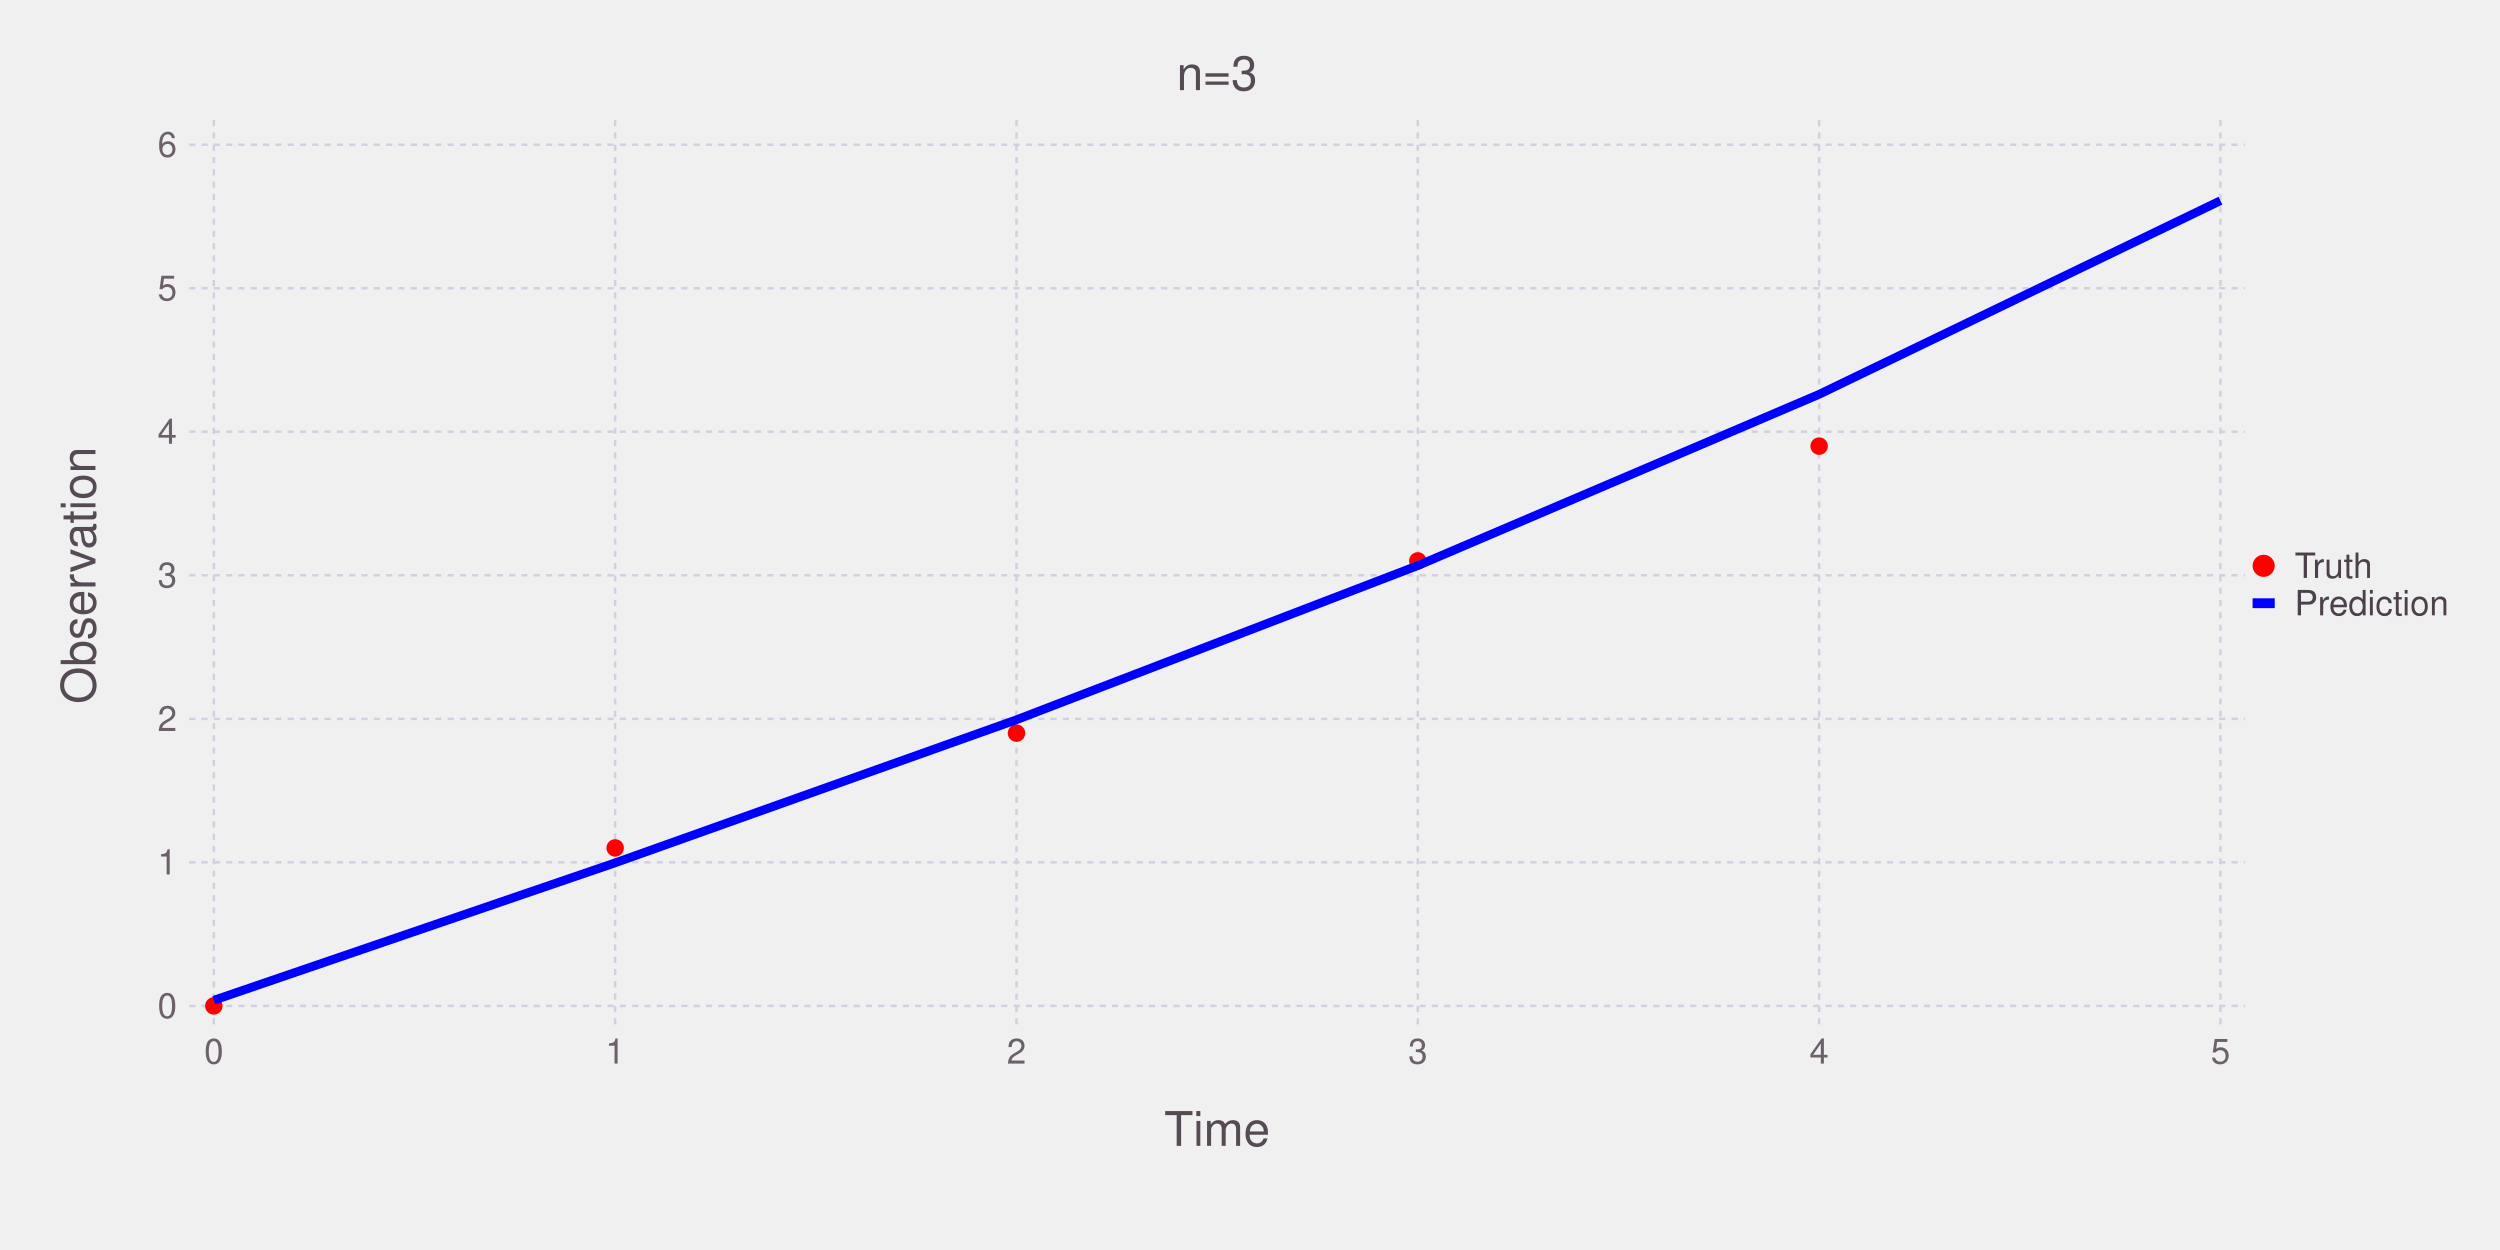
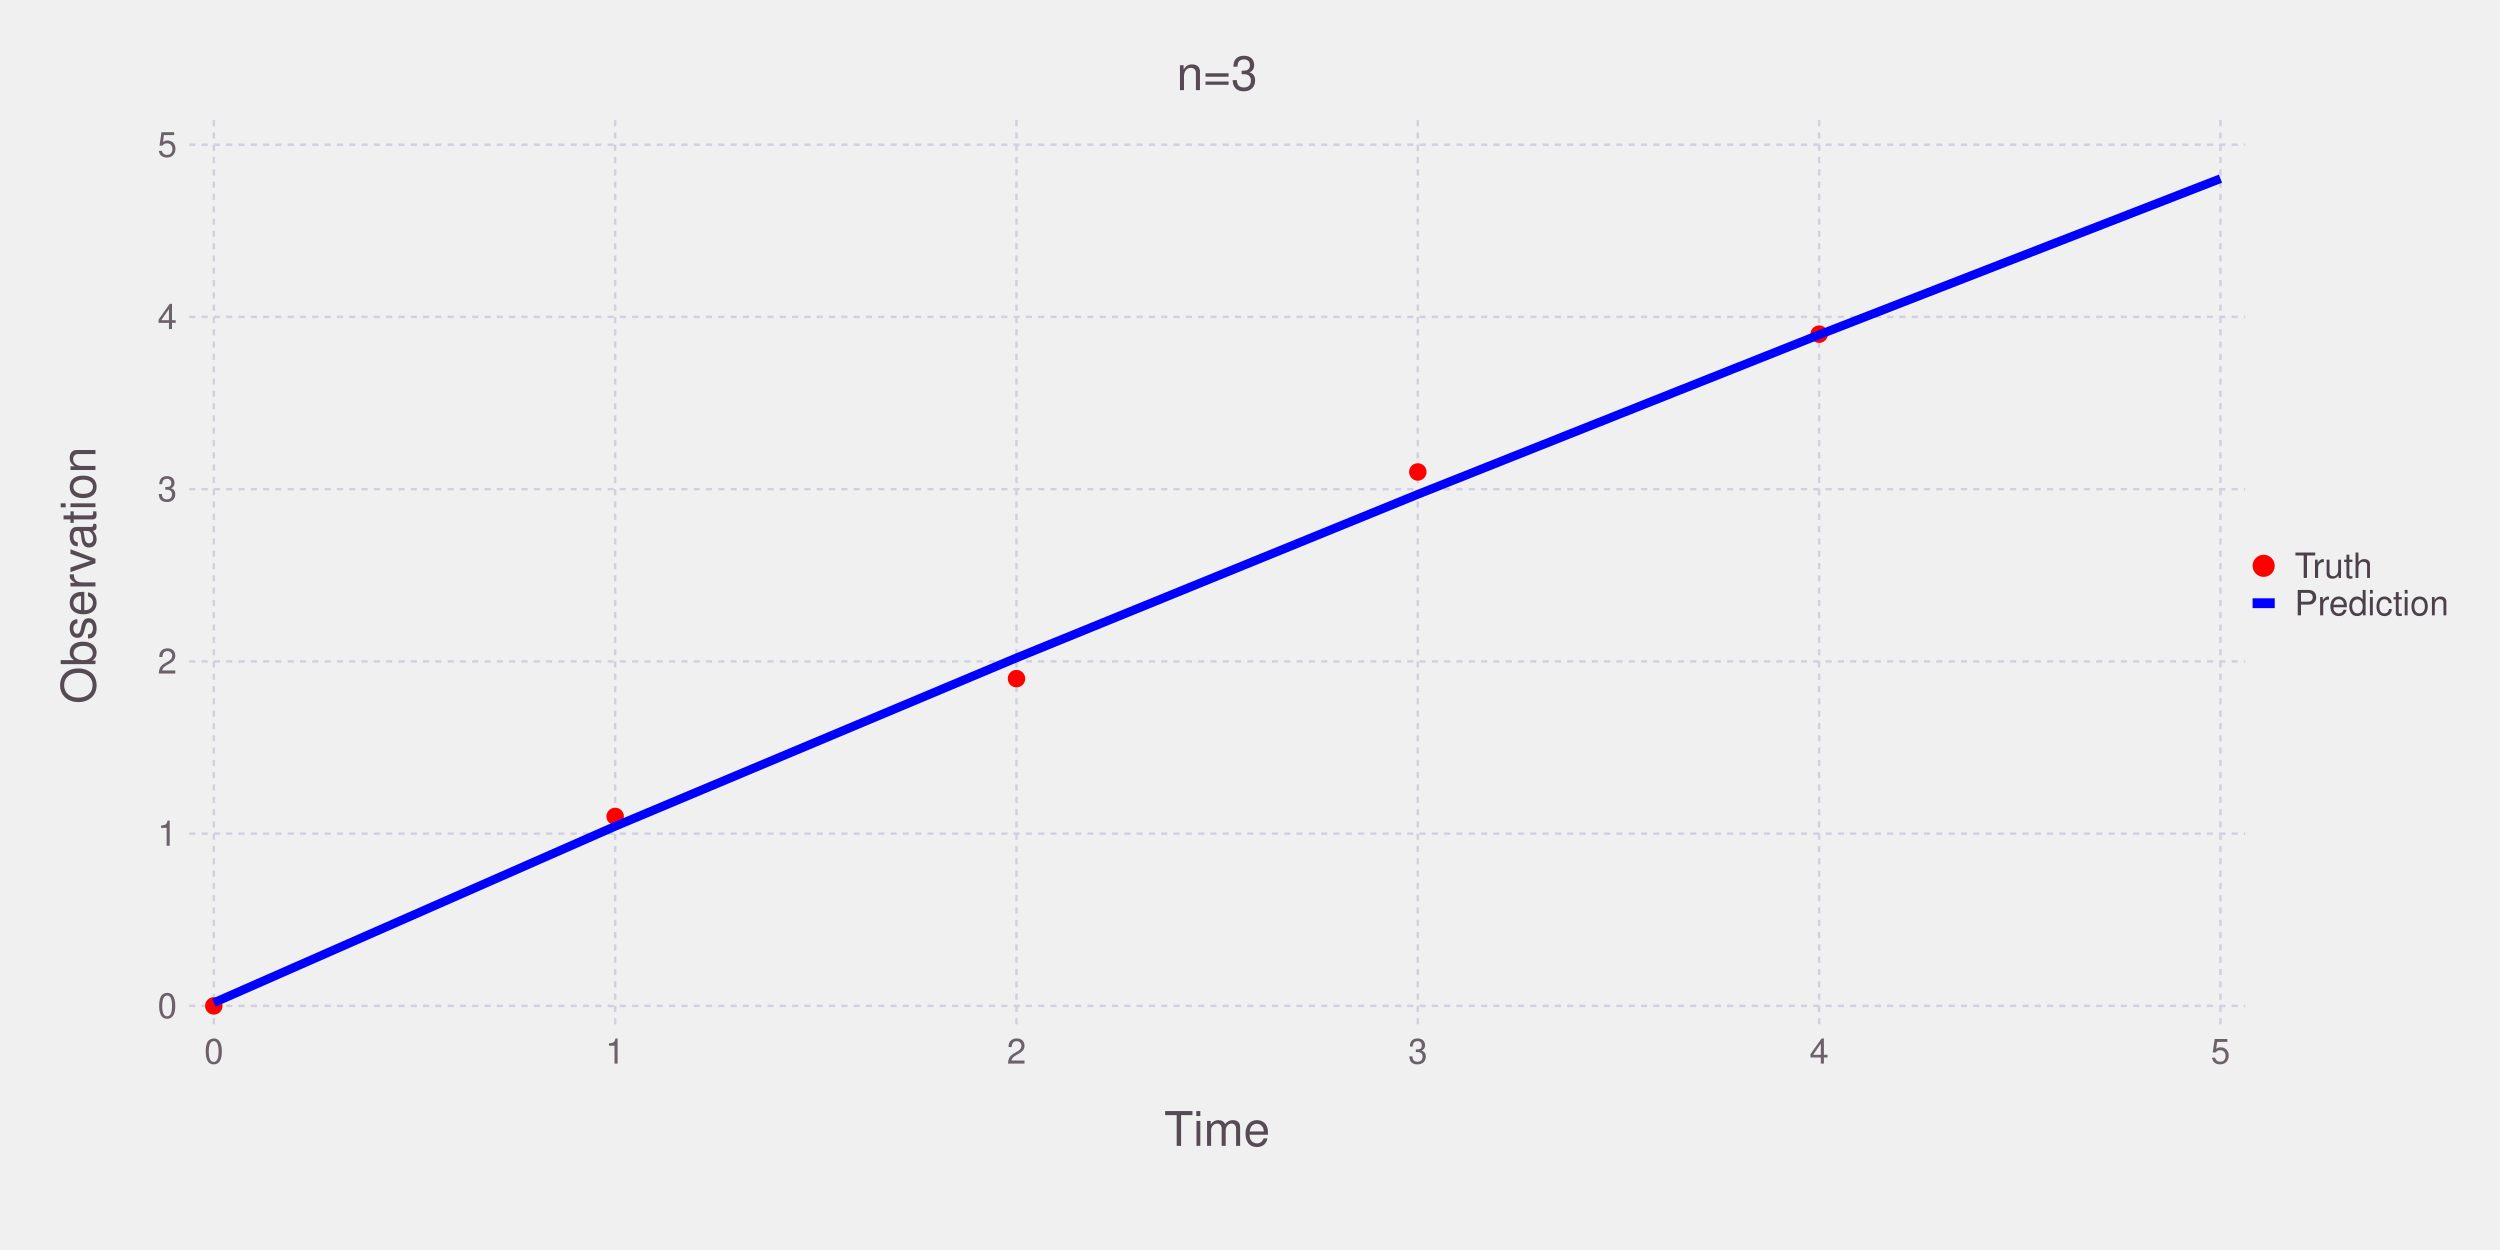
<svg xmlns="http://www.w3.org/2000/svg" version="1.2" width="203.2mm" height="101.6mm" viewBox="0 0 203.2 101.6" stroke="none" fill="#000000" stroke-width="0.3" font-size="3.88">
  <defs>
    <marker id="arrow" markerWidth="15" markerHeight="7" refX="5" refY="3.5" orient="auto" markerUnits="strokeWidth">
      <path d="M0,0 L15,3.5 L0,7 z" stroke="context-stroke" fill="context-stroke" />
    </marker>
  </defs>
-   <g class="plotroot xscalable yscalable" id="img-d93be6cd-1">
-     <g font-size="3.88" font-family="'PT Sans','Helvetica Neue','Helvetica',sans-serif" fill="#564A55" stroke="#000000" stroke-opacity="0.000" id="img-d93be6cd-2">
+   <g class="plotroot xscalable yscalable" id="img-5de346d0-1">
+     <g font-size="3.88" font-family="'PT Sans','Helvetica Neue','Helvetica',sans-serif" fill="#564A55" stroke="#000000" stroke-opacity="0.000" id="img-5de346d0-2">
      <g transform="translate(98.93,90.81)">
        <g class="primitive">
          <text text-anchor="middle" dy="0.6em">Time</text>
        </g>
      </g>
    </g>
-     <g class="guide xlabels" font-size="2.82" font-family="'PT Sans Caption','Helvetica Neue','Helvetica',sans-serif" fill="#6C606B" id="img-d93be6cd-3">
+     <g class="guide xlabels" font-size="2.82" font-family="'PT Sans Caption','Helvetica Neue','Helvetica',sans-serif" fill="#6C606B" id="img-5de346d0-3">
      <g transform="translate(17.38,84.76)">
        <g class="primitive">
          <text text-anchor="middle" dy="0.6em">0</text>
        </g>
      </g>
      <g transform="translate(50,84.76)">
        <g class="primitive">
          <text text-anchor="middle" dy="0.6em">1</text>
        </g>
      </g>
      <g transform="translate(82.62,84.76)">
        <g class="primitive">
          <text text-anchor="middle" dy="0.6em">2</text>
        </g>
      </g>
      <g transform="translate(115.24,84.76)">
        <g class="primitive">
          <text text-anchor="middle" dy="0.6em">3</text>
        </g>
      </g>
      <g transform="translate(147.86,84.76)">
        <g class="primitive">
          <text text-anchor="middle" dy="0.6em">4</text>
        </g>
      </g>
      <g transform="translate(180.48,84.76)">
        <g class="primitive">
          <text text-anchor="middle" dy="0.6em">5</text>
        </g>
      </g>
    </g>
-     <g class="guide colorkey" id="img-d93be6cd-4">
-       <g fill="#4C404B" font-size="2.82" font-family="'PT Sans','Helvetica Neue','Helvetica',sans-serif" id="img-d93be6cd-5">
-         <g transform="translate(186.51,45.99)" id="img-d93be6cd-6">
+     <g class="guide colorkey" id="img-5de346d0-4">
+       <g fill="#4C404B" font-size="2.82" font-family="'PT Sans','Helvetica Neue','Helvetica',sans-serif" id="img-5de346d0-5">
+         <g transform="translate(186.51,45.99)" id="img-5de346d0-6">
          <g class="primitive">
            <text dy="0.35em">Truth</text>
          </g>
        </g>
-         <g transform="translate(186.51,49.03)" id="img-d93be6cd-7">
+         <g transform="translate(186.51,49.03)" id="img-5de346d0-7">
          <g class="primitive">
            <text dy="0.35em">Prediction</text>
          </g>
        </g>
      </g>
-       <g stroke-width="0" id="img-d93be6cd-8">
-         <g stroke="#FFFFFF" fill-opacity="1" fill="#0000FF" id="img-d93be6cd-9">
-           <g transform="translate(183.99,49.03)" id="img-d93be6cd-10">
+       <g stroke-width="0" id="img-5de346d0-8">
+         <g stroke="#FFFFFF" fill-opacity="1" fill="#0000FF" id="img-5de346d0-9">
+           <g transform="translate(183.99,49.03)" id="img-5de346d0-10">
            <path d="M-0.9,-0.4 L0.9,-0.4 0.9,0.4 -0.9,0.4  z" class="primitive" />
          </g>
        </g>
-         <g stroke="#FFFFFF" fill-opacity="1" fill="#FF0000" id="img-d93be6cd-11">
-           <g transform="translate(183.99,45.99)" id="img-d93be6cd-12">
+         <g stroke="#FFFFFF" fill-opacity="1" fill="#FF0000" id="img-5de346d0-11">
+           <g transform="translate(183.99,45.99)" id="img-5de346d0-12">
            <circle cx="0" cy="0" r="0.9" class="primitive" />
          </g>
        </g>
      </g>
-       <g fill="#362A35" font-size="3.88" font-family="'PT Sans','Helvetica Neue','Helvetica',sans-serif" stroke="#000000" stroke-opacity="0.000" id="img-d93be6cd-13">
-         <g transform="translate(183.48,42.98)" id="img-d93be6cd-14">
+       <g fill="#362A35" font-size="3.88" font-family="'PT Sans','Helvetica Neue','Helvetica',sans-serif" stroke="#000000" stroke-opacity="0.000" id="img-5de346d0-13">
+         <g transform="translate(183.48,42.98)" id="img-5de346d0-14">
          <g class="primitive">
            <text dy="-0em" />
          </g>
        </g>
      </g>
    </g>
-     <g clip-path="url(#img-d93be6cd-15)">
-       <g id="img-d93be6cd-16">
-         <g pointer-events="visible" stroke-width="0.3" fill="#000000" fill-opacity="0.000" stroke="#000000" stroke-opacity="0.000" class="guide background" id="img-d93be6cd-17">
-           <g transform="translate(98.93,46.76)" id="img-d93be6cd-18">
+     <g clip-path="url(#img-5de346d0-15)">
+       <g id="img-5de346d0-16">
+         <g pointer-events="visible" stroke-width="0.3" fill="#000000" fill-opacity="0.000" stroke="#000000" stroke-opacity="0.000" class="guide background" id="img-5de346d0-17">
+           <g transform="translate(98.93,46.76)" id="img-5de346d0-18">
            <path d="M-83.55,-37 L83.55,-37 83.55,37 -83.55,37  z" class="primitive" />
          </g>
        </g>
-         <g class="guide ygridlines xfixed" stroke-dasharray="0.5,0.5" stroke-width="0.2" stroke="#D0D0E0" id="img-d93be6cd-19">
-           <g transform="translate(98.93,81.76)" id="img-d93be6cd-20">
-             <path fill="none" d="M-83.55,0 L83.55,0 " class="primitive" />
-           </g>
-           <g transform="translate(98.93,70.09)" id="img-d93be6cd-21">
-             <path fill="none" d="M-83.55,0 L83.55,0 " class="primitive" />
-           </g>
-           <g transform="translate(98.93,58.43)" id="img-d93be6cd-22">
-             <path fill="none" d="M-83.55,0 L83.55,0 " class="primitive" />
-           </g>
-           <g transform="translate(98.93,46.76)" id="img-d93be6cd-23">
-             <path fill="none" d="M-83.55,0 L83.55,0 " class="primitive" />
-           </g>
-           <g transform="translate(98.93,35.09)" id="img-d93be6cd-24">
-             <path fill="none" d="M-83.55,0 L83.55,0 " class="primitive" />
-           </g>
-           <g transform="translate(98.93,23.43)" id="img-d93be6cd-25">
-             <path fill="none" d="M-83.55,0 L83.55,0 " class="primitive" />
-           </g>
-           <g transform="translate(98.93,11.76)" id="img-d93be6cd-26">
-             <path fill="none" d="M-83.55,0 L83.55,0 " class="primitive" />
-           </g>
-         </g>
-         <g class="guide xgridlines yfixed" stroke-dasharray="0.5,0.5" stroke-width="0.2" stroke="#D0D0E0" id="img-d93be6cd-27">
-           <g transform="translate(17.38,46.76)" id="img-d93be6cd-28">
-             <path fill="none" d="M0,-37 L0,37 " class="primitive" />
-           </g>
-           <g transform="translate(50,46.76)" id="img-d93be6cd-29">
-             <path fill="none" d="M0,-37 L0,37 " class="primitive" />
-           </g>
-           <g transform="translate(82.62,46.76)" id="img-d93be6cd-30">
-             <path fill="none" d="M0,-37 L0,37 " class="primitive" />
-           </g>
-           <g transform="translate(115.24,46.76)" id="img-d93be6cd-31">
-             <path fill="none" d="M0,-37 L0,37 " class="primitive" />
-           </g>
-           <g transform="translate(147.86,46.76)" id="img-d93be6cd-32">
-             <path fill="none" d="M0,-37 L0,37 " class="primitive" />
-           </g>
-           <g transform="translate(180.48,46.76)" id="img-d93be6cd-33">
-             <path fill="none" d="M0,-37 L0,37 " class="primitive" />
-           </g>
-         </g>
-         <g class="plotpanel" id="img-d93be6cd-34">
-           <g class="geometry" id="img-d93be6cd-35">
-             <g stroke-width="0" id="img-d93be6cd-36">
-               <g class="color_RGBA{Float32}(1.0f0,0.0f0,0.0f0,1.0f0)" fill-opacity="1" stroke="#FFFFFF" fill="#FF0000" id="img-d93be6cd-37">
-                 <g class="marker" id="img-d93be6cd-38">
-                   <g transform="translate(147.86,36.26)" id="img-d93be6cd-39">
-                     <circle cx="0" cy="0" r="0.71" class="primitive" />
-                   </g>
-                 </g>
-               </g>
-               <g class="color_RGBA{Float32}(1.0f0,0.0f0,0.0f0,1.0f0)" fill-opacity="1" stroke="#FFFFFF" fill="#FF0000" id="img-d93be6cd-40">
-                 <g class="marker" id="img-d93be6cd-41">
-                   <g transform="translate(115.24,45.59)" id="img-d93be6cd-42">
-                     <circle cx="0" cy="0" r="0.71" class="primitive" />
-                   </g>
-                 </g>
-               </g>
-               <g class="color_RGBA{Float32}(1.0f0,0.0f0,0.0f0,1.0f0)" fill-opacity="1" stroke="#FFFFFF" fill="#FF0000" id="img-d93be6cd-43">
-                 <g class="marker" id="img-d93be6cd-44">
-                   <g transform="translate(82.62,59.59)" id="img-d93be6cd-45">
-                     <circle cx="0" cy="0" r="0.71" class="primitive" />
-                   </g>
-                 </g>
-               </g>
-               <g class="color_RGBA{Float32}(1.0f0,0.0f0,0.0f0,1.0f0)" fill-opacity="1" stroke="#FFFFFF" fill="#FF0000" id="img-d93be6cd-46">
-                 <g class="marker" id="img-d93be6cd-47">
-                   <g transform="translate(50,68.92)" id="img-d93be6cd-48">
-                     <circle cx="0" cy="0" r="0.71" class="primitive" />
-                   </g>
-                 </g>
-               </g>
-               <g class="color_RGBA{Float32}(1.0f0,0.0f0,0.0f0,1.0f0)" fill-opacity="1" stroke="#FFFFFF" fill="#FF0000" id="img-d93be6cd-49">
-                 <g class="marker" id="img-d93be6cd-50">
-                   <g transform="translate(17.38,81.76)" id="img-d93be6cd-51">
+         <g class="guide ygridlines xfixed" stroke-dasharray="0.5,0.5" stroke-width="0.2" stroke="#D0D0E0" id="img-5de346d0-19">
+           <g transform="translate(98.93,81.76)" id="img-5de346d0-20">
+             <path fill="none" d="M-83.55,0 L83.55,0 " class="primitive" />
+           </g>
+           <g transform="translate(98.93,67.76)" id="img-5de346d0-21">
+             <path fill="none" d="M-83.55,0 L83.55,0 " class="primitive" />
+           </g>
+           <g transform="translate(98.93,53.76)" id="img-5de346d0-22">
+             <path fill="none" d="M-83.55,0 L83.55,0 " class="primitive" />
+           </g>
+           <g transform="translate(98.93,39.76)" id="img-5de346d0-23">
+             <path fill="none" d="M-83.55,0 L83.55,0 " class="primitive" />
+           </g>
+           <g transform="translate(98.93,25.76)" id="img-5de346d0-24">
+             <path fill="none" d="M-83.55,0 L83.55,0 " class="primitive" />
+           </g>
+           <g transform="translate(98.93,11.76)" id="img-5de346d0-25">
+             <path fill="none" d="M-83.55,0 L83.55,0 " class="primitive" />
+           </g>
+         </g>
+         <g class="guide xgridlines yfixed" stroke-dasharray="0.5,0.5" stroke-width="0.2" stroke="#D0D0E0" id="img-5de346d0-26">
+           <g transform="translate(17.38,46.76)" id="img-5de346d0-27">
+             <path fill="none" d="M0,-37 L0,37 " class="primitive" />
+           </g>
+           <g transform="translate(50,46.76)" id="img-5de346d0-28">
+             <path fill="none" d="M0,-37 L0,37 " class="primitive" />
+           </g>
+           <g transform="translate(82.62,46.76)" id="img-5de346d0-29">
+             <path fill="none" d="M0,-37 L0,37 " class="primitive" />
+           </g>
+           <g transform="translate(115.24,46.76)" id="img-5de346d0-30">
+             <path fill="none" d="M0,-37 L0,37 " class="primitive" />
+           </g>
+           <g transform="translate(147.86,46.76)" id="img-5de346d0-31">
+             <path fill="none" d="M0,-37 L0,37 " class="primitive" />
+           </g>
+           <g transform="translate(180.48,46.76)" id="img-5de346d0-32">
+             <path fill="none" d="M0,-37 L0,37 " class="primitive" />
+           </g>
+         </g>
+         <g class="plotpanel" id="img-5de346d0-33">
+           <g class="geometry" id="img-5de346d0-34">
+             <g stroke-width="0" id="img-5de346d0-35">
+               <g class="color_RGBA{Float32}(1.0f0,0.0f0,0.0f0,1.0f0)" fill-opacity="1" stroke="#FFFFFF" fill="#FF0000" id="img-5de346d0-36">
+                 <g class="marker" id="img-5de346d0-37">
+                   <g transform="translate(147.86,27.16)" id="img-5de346d0-38">
+                     <circle cx="0" cy="0" r="0.71" class="primitive" />
+                   </g>
+                 </g>
+               </g>
+               <g class="color_RGBA{Float32}(1.0f0,0.0f0,0.0f0,1.0f0)" fill-opacity="1" stroke="#FFFFFF" fill="#FF0000" id="img-5de346d0-39">
+                 <g class="marker" id="img-5de346d0-40">
+                   <g transform="translate(115.24,38.36)" id="img-5de346d0-41">
+                     <circle cx="0" cy="0" r="0.71" class="primitive" />
+                   </g>
+                 </g>
+               </g>
+               <g class="color_RGBA{Float32}(1.0f0,0.0f0,0.0f0,1.0f0)" fill-opacity="1" stroke="#FFFFFF" fill="#FF0000" id="img-5de346d0-42">
+                 <g class="marker" id="img-5de346d0-43">
+                   <g transform="translate(82.62,55.16)" id="img-5de346d0-44">
+                     <circle cx="0" cy="0" r="0.71" class="primitive" />
+                   </g>
+                 </g>
+               </g>
+               <g class="color_RGBA{Float32}(1.0f0,0.0f0,0.0f0,1.0f0)" fill-opacity="1" stroke="#FFFFFF" fill="#FF0000" id="img-5de346d0-45">
+                 <g class="marker" id="img-5de346d0-46">
+                   <g transform="translate(50,66.36)" id="img-5de346d0-47">
+                     <circle cx="0" cy="0" r="0.71" class="primitive" />
+                   </g>
+                 </g>
+               </g>
+               <g class="color_RGBA{Float32}(1.0f0,0.0f0,0.0f0,1.0f0)" fill-opacity="1" stroke="#FFFFFF" fill="#FF0000" id="img-5de346d0-48">
+                 <g class="marker" id="img-5de346d0-49">
+                   <g transform="translate(17.38,81.76)" id="img-5de346d0-50">
                    <circle cx="0" cy="0" r="0.71" class="primitive" />
                  </g>
                </g>
              </g>
            </g>
          </g>
-           <g stroke-width="0.71" fill="#000000" fill-opacity="0.000" class="geometry" id="img-d93be6cd-52">
-             <g class="color_RGB{N0f8}(0.0,0.0,1.0)" stroke-dasharray="none" stroke="#0000FF" id="img-d93be6cd-53">
-               <g transform="translate(98.93,50.71)" id="img-d93be6cd-54">
-                 <path fill="none" d="M-81.55,30.59 L-48.93,19.42 -16.31,7.79 16.31,-4.74 48.93,-18.66 81.55,-34.4 " class="primitive" />
+           <g stroke-width="0.71" fill="#000000" fill-opacity="0.000" class="geometry" id="img-5de346d0-51">
+             <g class="color_RGB{N0f8}(0.0,0.0,1.0)" stroke-dasharray="none" stroke="#0000FF" id="img-5de346d0-52">
+               <g transform="translate(98.93,47.34)" id="img-5de346d0-53">
+                 <path fill="none" d="M-81.55,34.16 L-48.93,19.82 -16.31,6.13 16.31,-7.16 48.93,-20.13 81.55,-32.82 " class="primitive" />
              </g>
            </g>
          </g>
        </g>
      </g>
    </g>
-     <g class="guide ylabels" font-size="2.82" font-family="'PT Sans Caption','Helvetica Neue','Helvetica',sans-serif" fill="#6C606B" id="img-d93be6cd-55">
-       <g transform="translate(14.38,81.76)" id="img-d93be6cd-56">
+     <g class="guide ylabels" font-size="2.82" font-family="'PT Sans Caption','Helvetica Neue','Helvetica',sans-serif" fill="#6C606B" id="img-5de346d0-54">
+       <g transform="translate(14.38,81.76)" id="img-5de346d0-55">
        <g class="primitive">
          <text text-anchor="end" dy="0.35em">0</text>
        </g>
      </g>
-       <g transform="translate(14.38,70.09)" id="img-d93be6cd-57">
+       <g transform="translate(14.38,67.76)" id="img-5de346d0-56">
        <g class="primitive">
          <text text-anchor="end" dy="0.35em">1</text>
        </g>
      </g>
-       <g transform="translate(14.38,58.43)" id="img-d93be6cd-58">
+       <g transform="translate(14.38,53.76)" id="img-5de346d0-57">
        <g class="primitive">
          <text text-anchor="end" dy="0.35em">2</text>
        </g>
      </g>
-       <g transform="translate(14.38,46.76)" id="img-d93be6cd-59">
+       <g transform="translate(14.38,39.76)" id="img-5de346d0-58">
        <g class="primitive">
          <text text-anchor="end" dy="0.35em">3</text>
        </g>
      </g>
-       <g transform="translate(14.38,35.09)" id="img-d93be6cd-60">
+       <g transform="translate(14.38,25.76)" id="img-5de346d0-59">
        <g class="primitive">
          <text text-anchor="end" dy="0.35em">4</text>
        </g>
      </g>
-       <g transform="translate(14.38,23.43)" id="img-d93be6cd-61">
+       <g transform="translate(14.38,11.76)" id="img-5de346d0-60">
        <g class="primitive">
          <text text-anchor="end" dy="0.35em">5</text>
        </g>
      </g>
-       <g transform="translate(14.38,11.76)" id="img-d93be6cd-62">
-         <g class="primitive">
-           <text text-anchor="end" dy="0.35em">6</text>
-         </g>
-       </g>
-     </g>
-     <g font-size="3.88" font-family="'PT Sans','Helvetica Neue','Helvetica',sans-serif" fill="#564A55" stroke="#000000" stroke-opacity="0.000" id="img-d93be6cd-63">
-       <g transform="translate(8.4,44.76)" id="img-d93be6cd-64">
+     </g>
+     <g font-size="3.88" font-family="'PT Sans','Helvetica Neue','Helvetica',sans-serif" fill="#564A55" stroke="#000000" stroke-opacity="0.000" id="img-5de346d0-61">
+       <g transform="translate(8.4,44.76)" id="img-5de346d0-62">
        <g class="primitive">
          <text text-anchor="middle" dy="0.35em" transform="rotate(-90,0, 2)">Observation</text>
        </g>
      </g>
    </g>
-     <g font-size="3.88" font-family="'PT Sans','Helvetica Neue','Helvetica',sans-serif" fill="#564A55" stroke="#000000" stroke-opacity="0.000" id="img-d93be6cd-65">
-       <g transform="translate(98.93,5)" id="img-d93be6cd-66">
+     <g font-size="3.88" font-family="'PT Sans','Helvetica Neue','Helvetica',sans-serif" fill="#564A55" stroke="#000000" stroke-opacity="0.000" id="img-5de346d0-63">
+       <g transform="translate(98.93,5)" id="img-5de346d0-64">
        <g class="primitive">
          <text text-anchor="middle" dy="0.6em">n=3</text>
        </g>
      </g>
    </g>
  </g>
  <defs>
-     <clipPath id="img-d93be6cd-15">
+     <clipPath id="img-5de346d0-15">
      <path d="M15.38,9.76 L182.48,9.76 182.48,83.76 15.38,83.76 " />
    </clipPath>
  </defs>
</svg>
